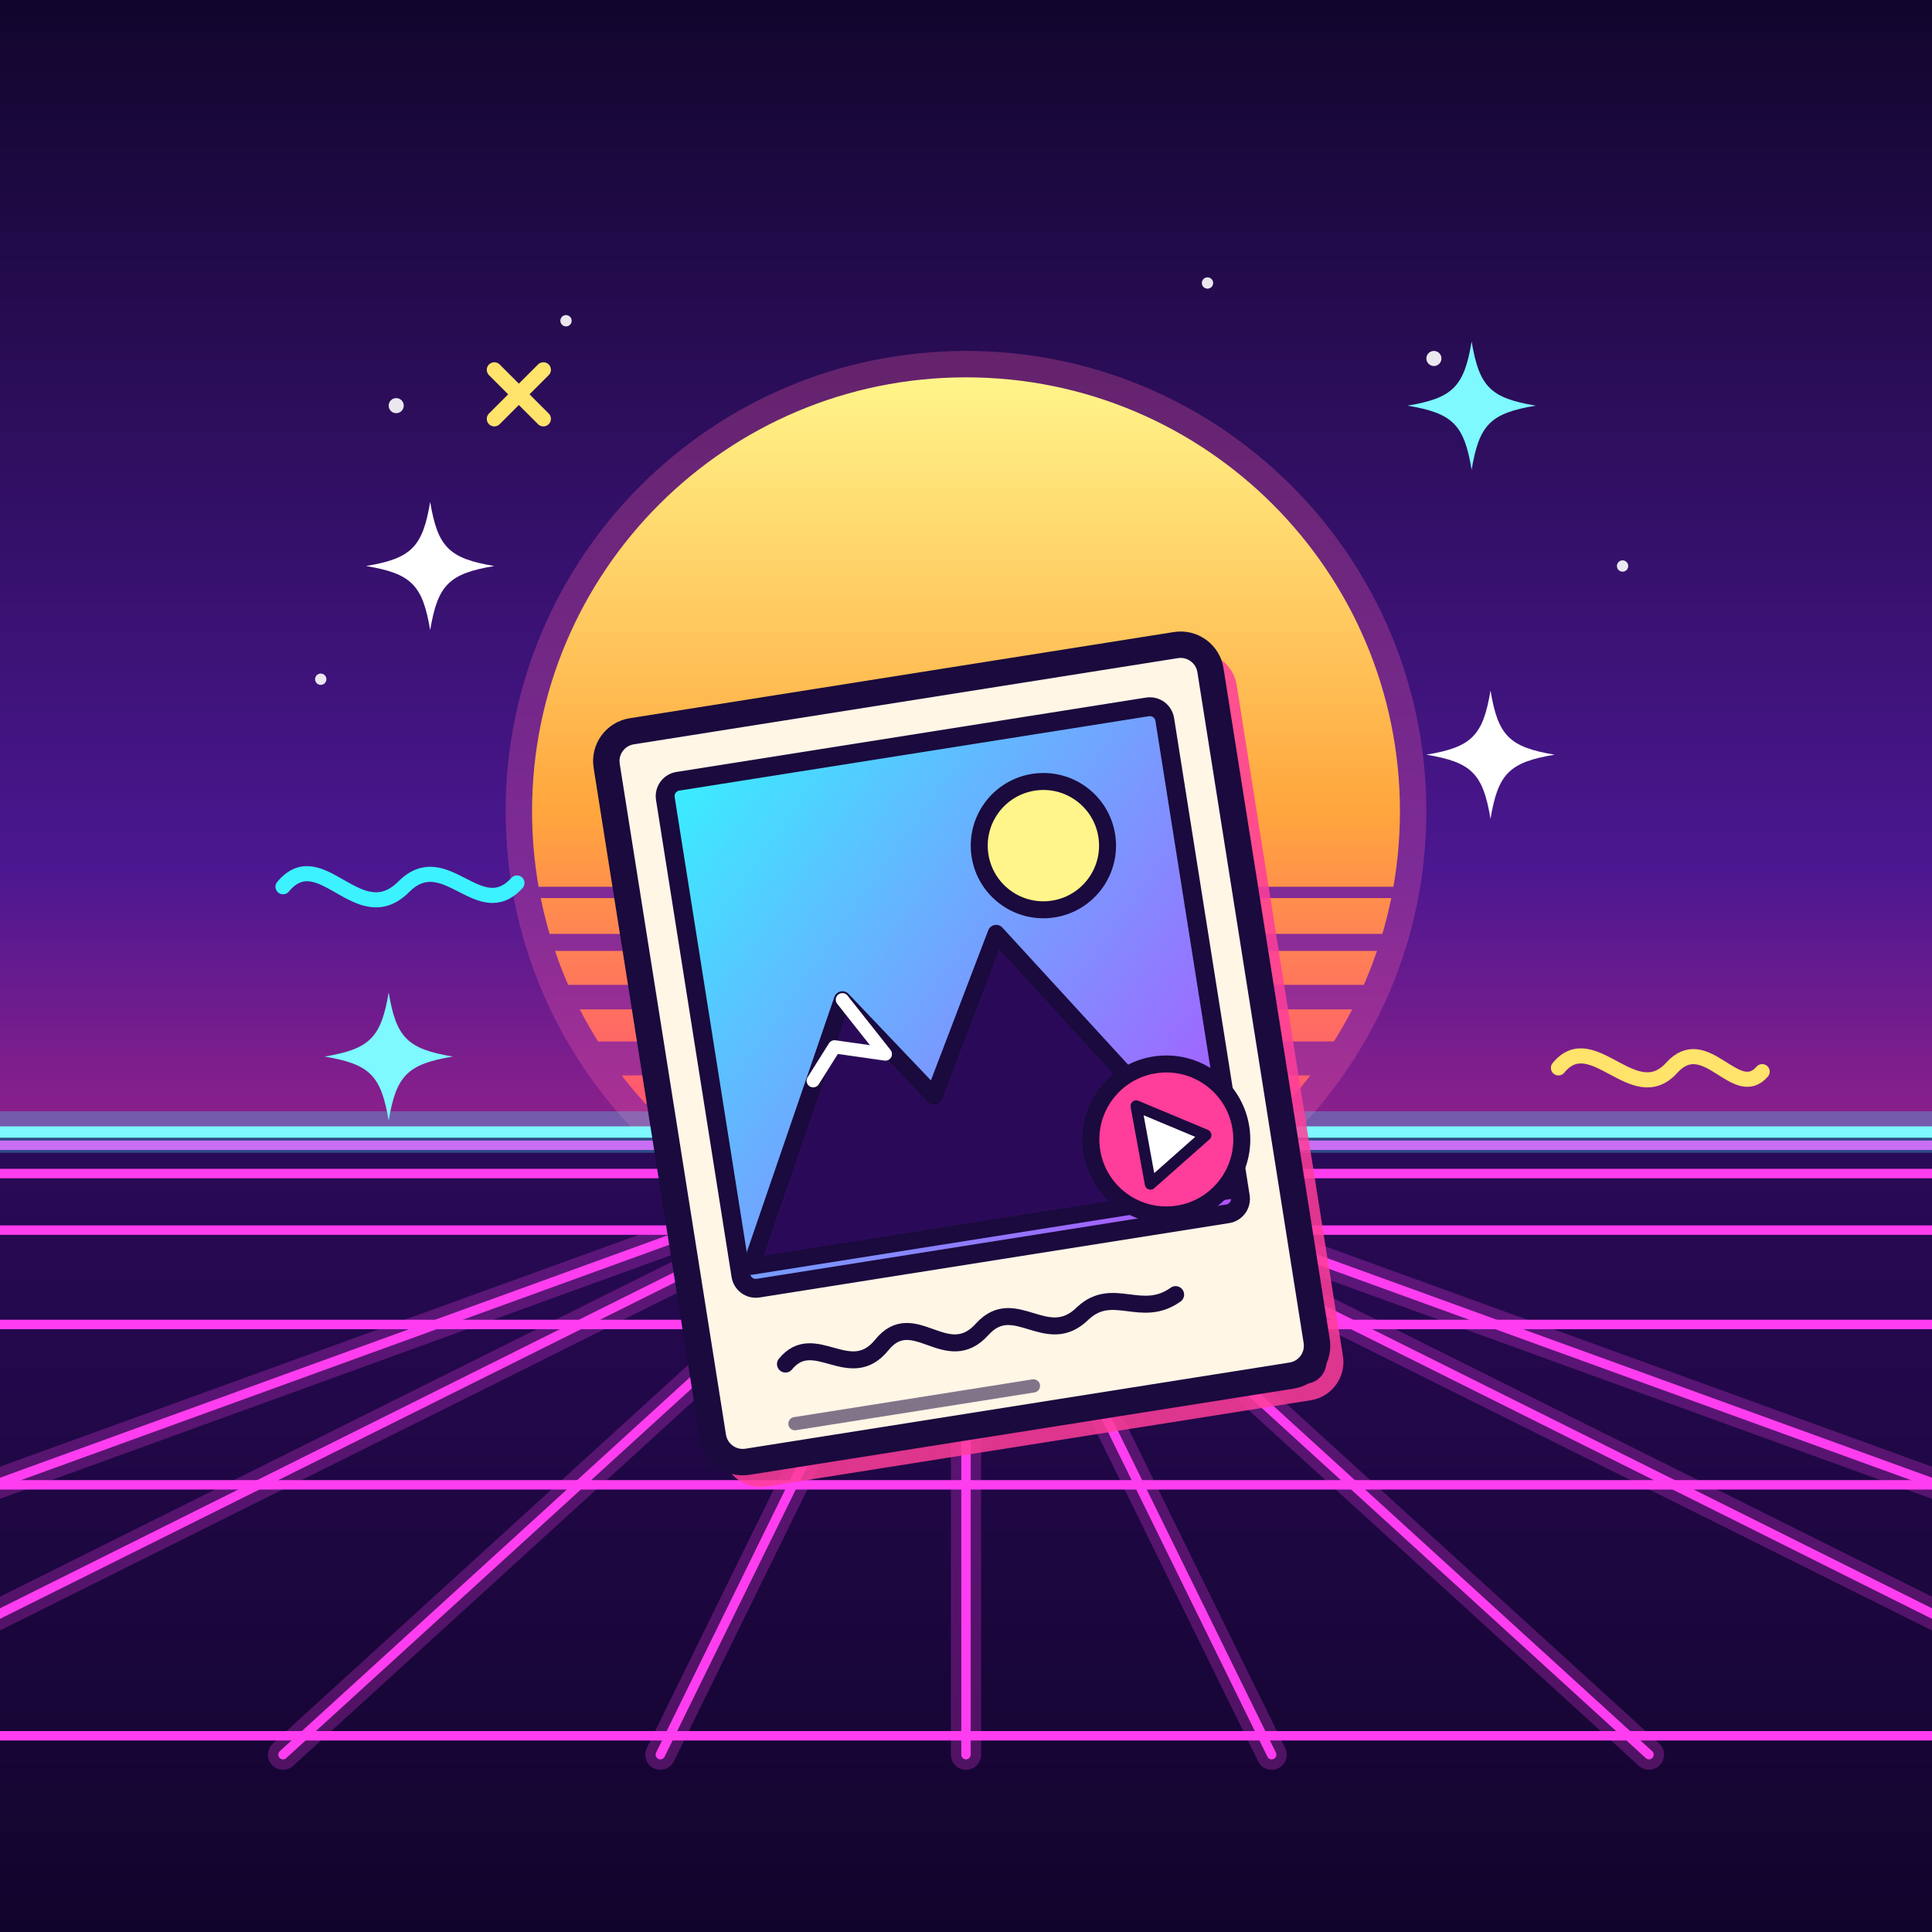
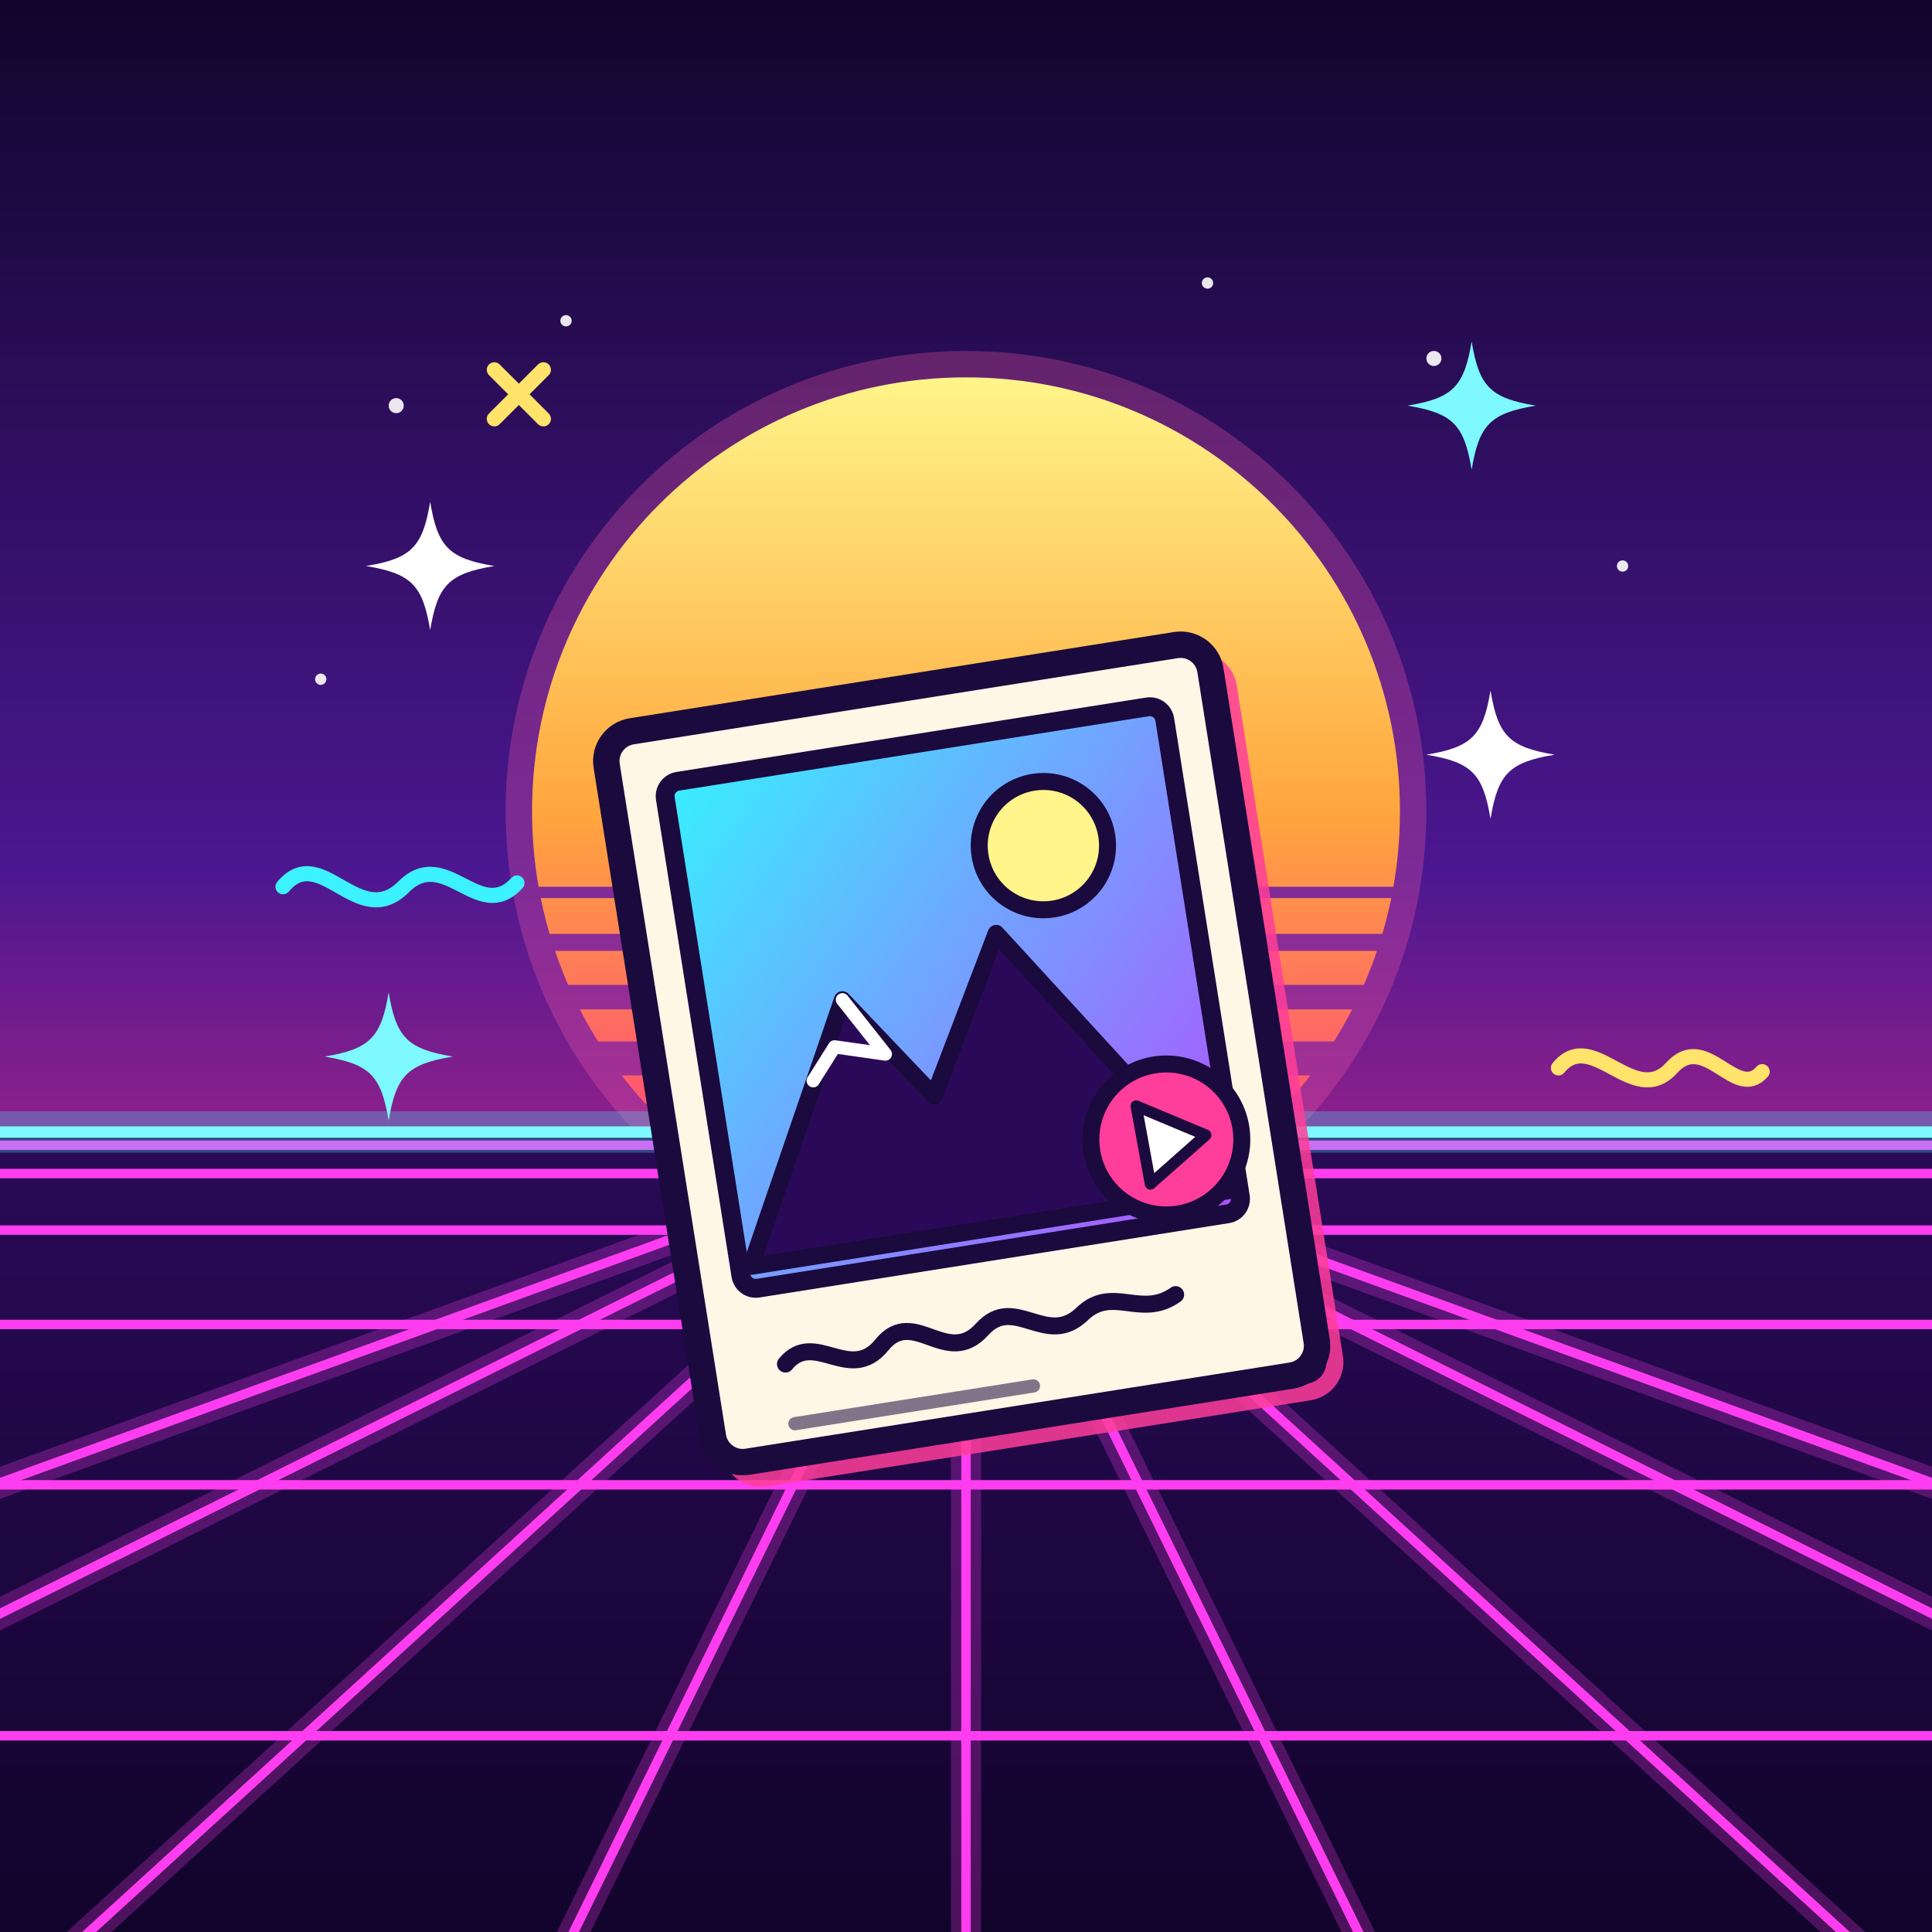
<svg xmlns="http://www.w3.org/2000/svg" viewBox="0 0 1024 1024" width="1024" height="1024">
  <defs>
    <clipPath id="squircle">
      <rect x="0" y="0" width="1024" height="1024" />
    </clipPath>
    <linearGradient id="sky" x1="0" y1="0" x2="0" y2="1">
      <stop offset="0" stop-color="#10052b" />
      <stop offset="0.45" stop-color="#4b1790" />
      <stop offset="0.72" stop-color="#d12a86" />
      <stop offset="1" stop-color="#ff7a45" />
    </linearGradient>
    <linearGradient id="ground" x1="0" y1="0" x2="0" y2="1">
      <stop offset="0" stop-color="#2a0a58" />
      <stop offset="1" stop-color="#11042b" />
    </linearGradient>
    <linearGradient id="sun" x1="0" y1="0" x2="0" y2="1">
      <stop offset="0" stop-color="#fff58a" />
      <stop offset="0.5" stop-color="#ffa63d" />
      <stop offset="1" stop-color="#ff2e8a" />
    </linearGradient>
    <linearGradient id="photo" x1="0" y1="0" x2="1" y2="1">
      <stop offset="0" stop-color="#38f0ff" />
      <stop offset="1" stop-color="#b24dff" />
    </linearGradient>
    <clipPath id="sunSlits">
      <rect x="250" y="190" width="520" height="280" />
      <rect x="250" y="476" width="520" height="19" />
      <rect x="250" y="504" width="520" height="18" />
      <rect x="250" y="535" width="520" height="17" />
      <rect x="250" y="570" width="520" height="15" />
    </clipPath>
    <path id="spark" d="M0,-34 C4,-10 10,-4 34,0 C10,4 4,10 0,34 C-4,10 -10,4 -34,0 C-10,-4 -4,-10 0,-34 Z" />
  </defs>
  <g clip-path="url(#squircle)">
    <rect x="0" y="0" width="1024" height="1024" fill="url(#sky)" />
    <g fill="#fff" opacity="0.9">
      <circle cx="210" cy="215" r="4" />
      <circle cx="300" cy="170" r="3" />
      <circle cx="760" cy="190" r="4" />
      <circle cx="860" cy="300" r="3" />
      <circle cx="170" cy="360" r="3" />
      <circle cx="640" cy="150" r="3" />
    </g>
    <circle cx="512" cy="430" r="244" fill="#ff5fa8" opacity="0.28" />
    <g clip-path="url(#sunSlits)">
      <circle cx="512" cy="430" r="230" fill="url(#sun)" />
    </g>
    <rect x="0" y="600" width="1024" height="424" fill="url(#ground)" />
    <g stroke="#ff3df0" stroke-linecap="round" fill="none">
      <g opacity="0.25" stroke-width="16">
-         <path d="M512,600 L-700,1040" />
-         <path d="M512,600 L-150,930" />
-         <path d="M512,600 L150,930" />
-         <path d="M512,600 L350,930" />
-         <path d="M512,600 L512,930" />
-         <path d="M512,600 L674,930" />
-         <path d="M512,600 L874,930" />
-         <path d="M512,600 L1174,930" />
-         <path d="M512,600 L1724,1040" />
+         <path d="M512,600 L-920,1120" />
+         <path d="M512,600 L-531,1120" />
+         <path d="M512,600 L-58,1120" />
+         <path d="M512,600 L257,1120" />
+         <path d="M512,600 L512,1120" />
+         <path d="M512,600 L767,1120" />
+         <path d="M512,600 L1082,1120" />
+         <path d="M512,600 L1555,1120" />
+         <path d="M512,600 L1944,1120" />
      </g>
      <g stroke-width="5">
-         <path d="M512,600 L-700,1040" />
-         <path d="M512,600 L-150,930" />
-         <path d="M512,600 L150,930" />
-         <path d="M512,600 L350,930" />
-         <path d="M512,600 L512,930" />
-         <path d="M512,600 L674,930" />
-         <path d="M512,600 L874,930" />
-         <path d="M512,600 L1174,930" />
-         <path d="M512,600 L1724,1040" />
+         <path d="M512,600 L-920,1120" />
+         <path d="M512,600 L-531,1120" />
+         <path d="M512,600 L-58,1120" />
+         <path d="M512,600 L257,1120" />
+         <path d="M512,600 L512,1120" />
+         <path d="M512,600 L767,1120" />
+         <path d="M512,600 L1082,1120" />
+         <path d="M512,600 L1555,1120" />
+         <path d="M512,600 L1944,1120" />
        <path d="M0,607 L1024,607" />
        <path d="M0,622 L1024,622" />
        <path d="M0,652 L1024,652" />
        <path d="M0,702 L1024,702" />
        <path d="M0,787 L1024,787" />
        <path d="M0,920 L1024,920" />
+         <path d="M0,1040 L1024,1040" />
      </g>
    </g>
    <path d="M0,600 L1024,600" stroke="#3df2ff" stroke-width="22" opacity="0.28" />
    <path d="M0,600 L1024,600" stroke="#7df9ff" stroke-width="6" stroke-linecap="round" />
    <g transform="rotate(-9 512 560)">
      <rect x="356" y="372" width="324" height="392" rx="16" fill="none" stroke="#ff3d9a" stroke-width="9" opacity="0.85" />
      <rect x="348" y="362" width="324" height="392" rx="16" fill="#fff6e6" stroke="#1a0a3d" stroke-width="14" />
      <rect x="376" y="392" width="268" height="272" rx="8" fill="url(#photo)" stroke="#1a0a3d" stroke-width="10" />
      <circle cx="570" cy="456" r="34" fill="#fff58a" stroke="#1a0a3d" stroke-width="9" />
      <path d="M382,652 L452,520 L492,578 L538,498 L640,652 Z" fill="#2a0a58" stroke="#1a0a3d" stroke-width="9" stroke-linejoin="round" />
      <path d="M452,520 L470,552 L444,544 L430,560" fill="none" stroke="#fff" stroke-width="7" stroke-linecap="round" stroke-linejoin="round" />
      <circle cx="610" cy="620" r="40" fill="#ff3d9a" stroke="#1a0a3d" stroke-width="9" />
      <path d="M597,600 L631,621 L598,642 Z" fill="#fff" stroke="#1a0a3d" stroke-width="6" stroke-linejoin="round" />
      <path d="M392,706 C410,690 424,722 444,704 C464,686 476,722 498,704 C518,688 530,720 552,704 C570,692 582,712 602,702" fill="none" stroke="#1a0a3d" stroke-width="9" stroke-linecap="round" />
      <path d="M392,738 L520,738" fill="none" stroke="#1a0a3d" stroke-width="7" stroke-linecap="round" opacity="0.55" />
    </g>
    <g fill="#fff">
      <use href="#spark" x="228" y="300" transform="translate(0,0)" />
      <use href="#spark" x="790" y="400" transform="translate(0,0) scale(1)" />
    </g>
    <g fill="#7df9ff">
      <use href="#spark" x="780" y="215" />
      <use href="#spark" x="206" y="560" />
    </g>
    <g fill="none" stroke="#ffe36a" stroke-width="8" stroke-linecap="round" stroke-linejoin="round">
      <path d="M262,196 l26,26 m0,-26 l-26,26" />
      <path d="M826,566 c18,-22 40,22 60,0 c18,-20 34,18 48,2" />
    </g>
    <path d="M150,470 C170,446 190,494 214,470 C236,448 254,490 274,468" fill="none" stroke="#3df2ff" stroke-width="8" stroke-linecap="round" />
  </g>
</svg>
